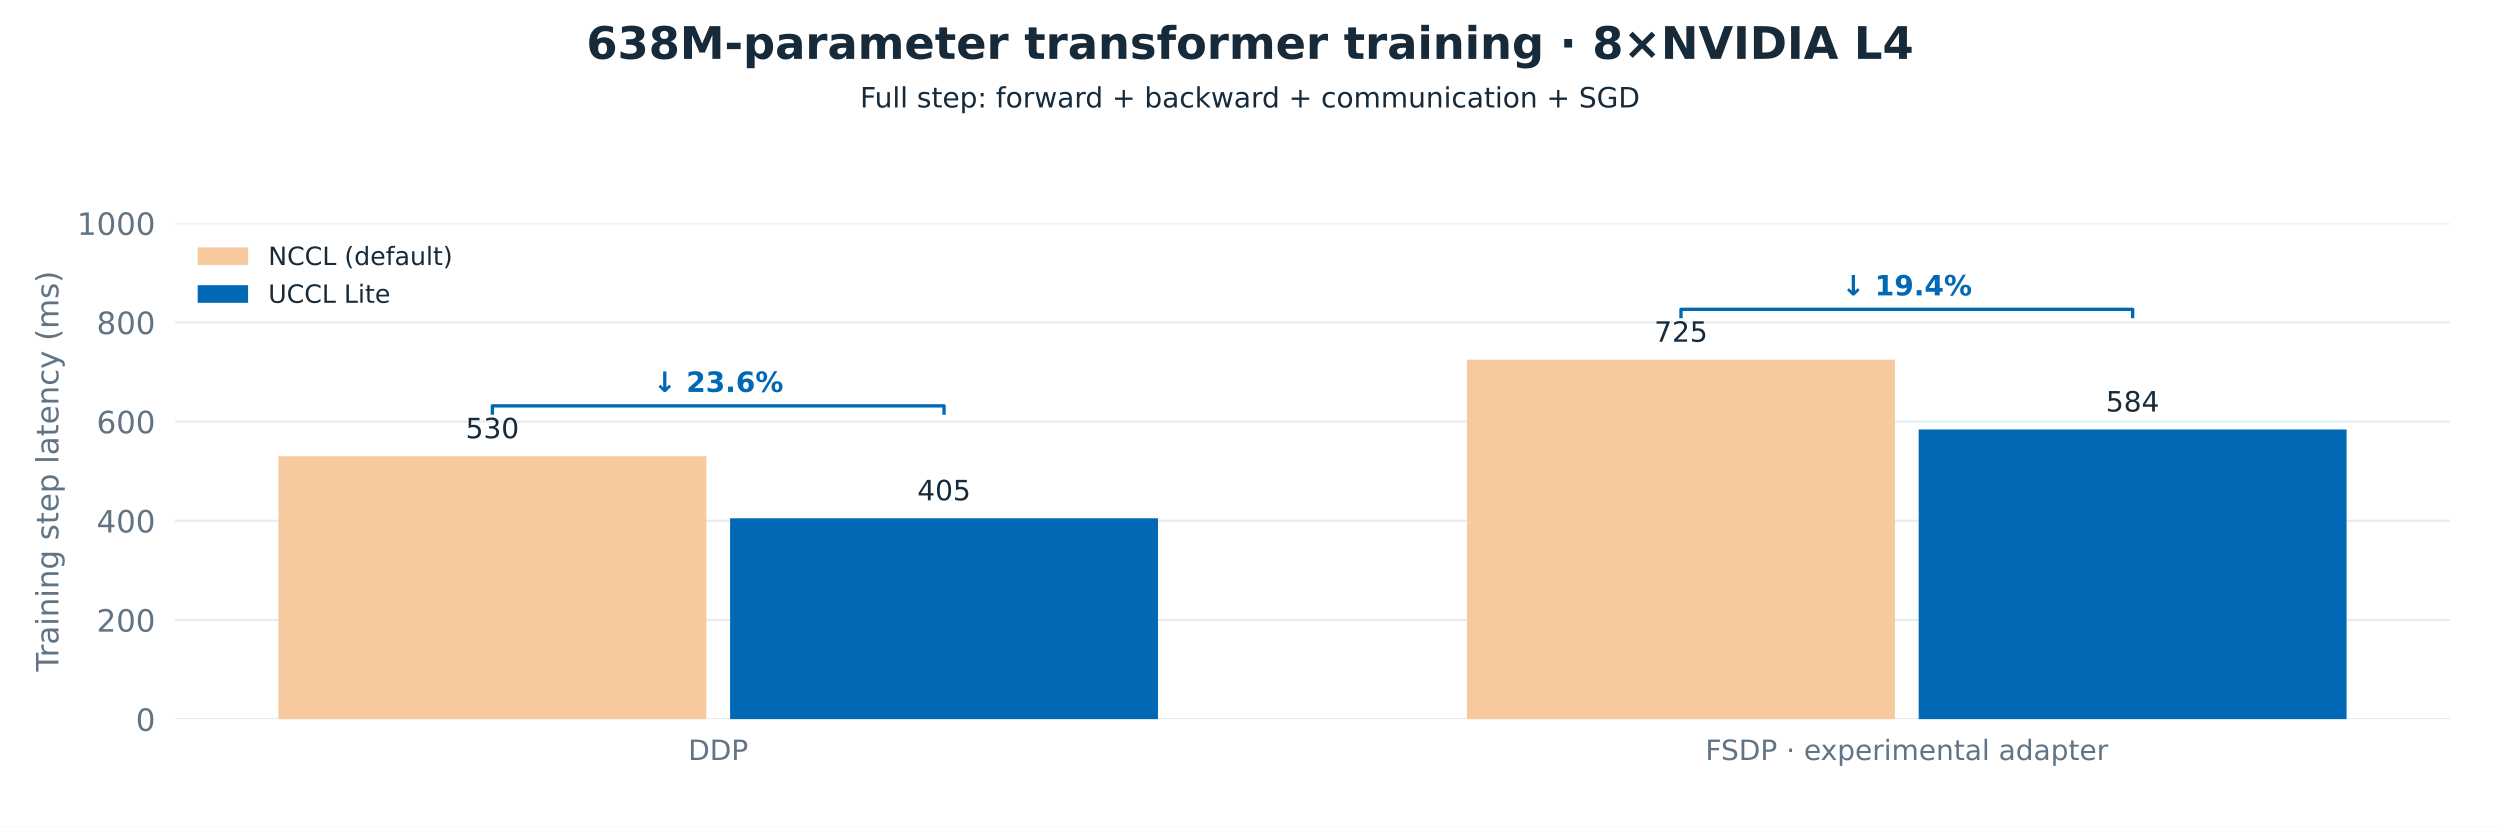
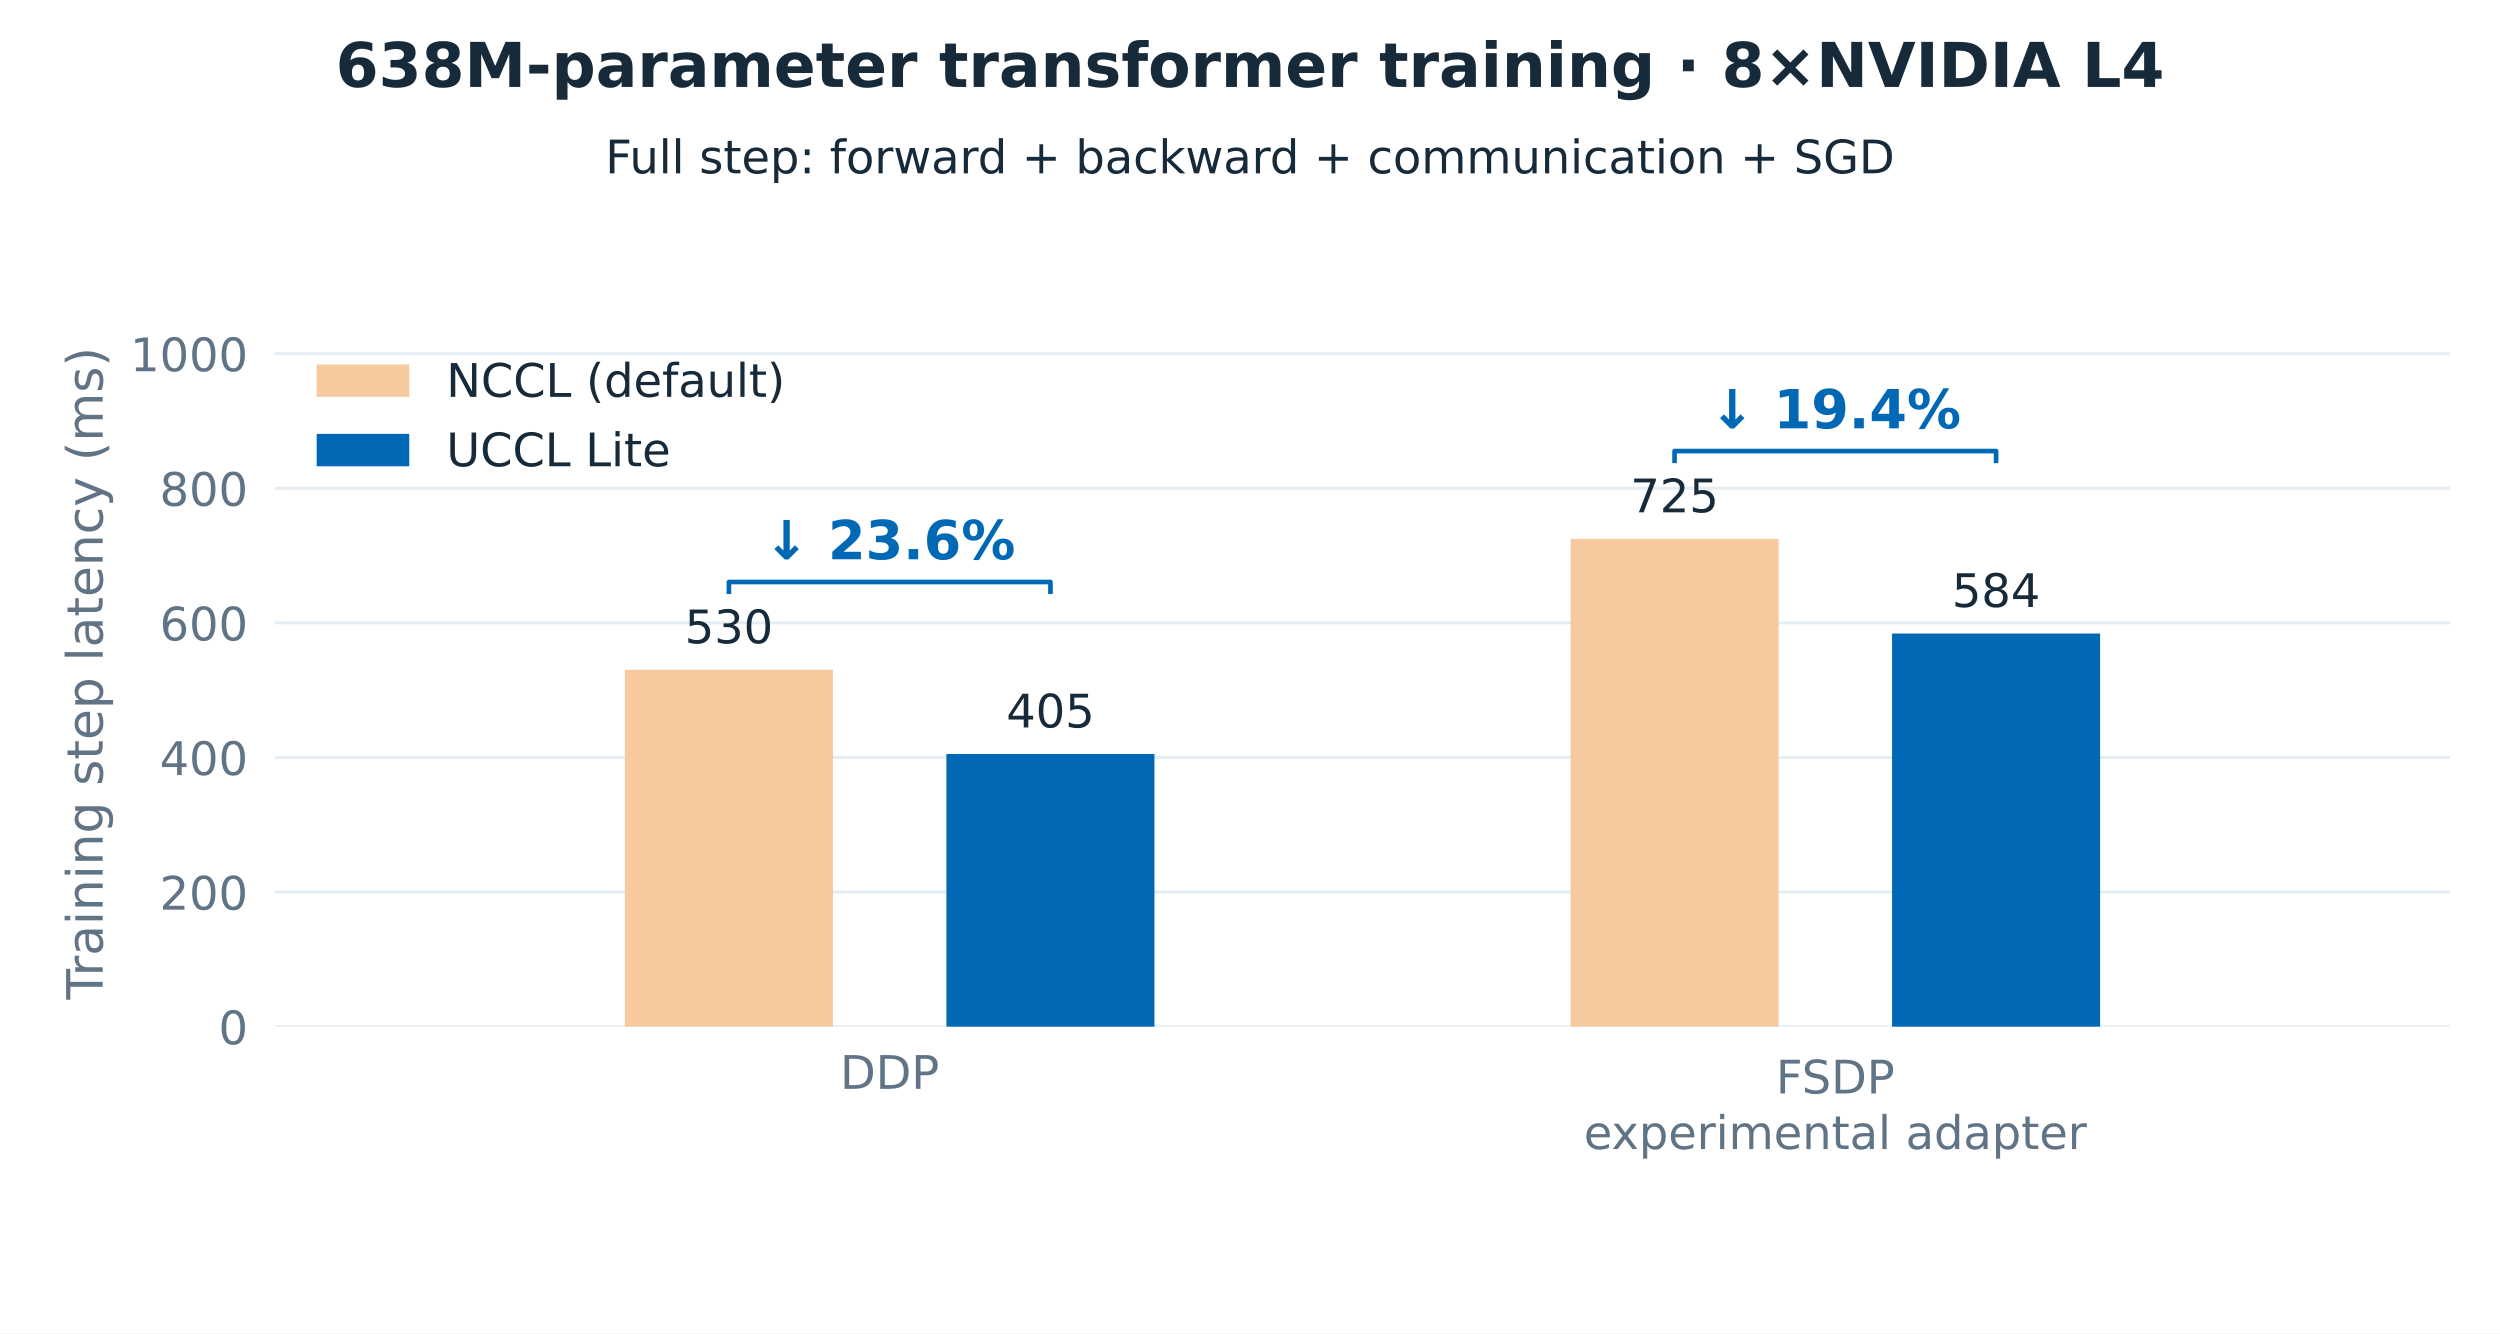
- <svg xmlns="http://www.w3.org/2000/svg" width="892.8pt" height="295.2pt" viewBox="0 0 892.8 295.2" version="1.1">
+ <svg xmlns="http://www.w3.org/2000/svg" width="648pt" height="345.6pt" viewBox="0 0 648 345.6" version="1.1">
  <defs>
    <style type="text/css">*{stroke-linejoin: round; stroke-linecap: butt}</style>
  </defs>
  <g id="figure_1">
    <g id="patch_1">
-       <path d="M 0 295.2 L 892.8 295.2 L 892.8 0 L 0 0 z " style="fill: #ffffff" />
+       <path d="M 0 345.6 L 648 345.6 L 648 0 L 0 0 z " style="fill: #ffffff" />
    </g>
    <g id="axes_1">
      <g id="patch_2">
-         <path d="M 62.496 256.824 L 874.944 256.824 L 874.944 79.704 L 62.496 79.704 z " style="fill: #ffffff" />
+         <path d="M 71.28 266.112 L 635.04 266.112 L 635.04 82.944 L 71.28 82.944 z " style="fill: #ffffff" />
      </g>
      <g id="matplotlib.axis_1">
        <g id="xtick_1">
          <g id="line2d_1" />
          <g id="text_1">
-             <text style="font-size: 10px; font-family: 'DejaVu Sans'; text-anchor: middle; fill: #607486" x="256.482" y="271.422" transform="rotate(-0 256.4818 271.4217)">DDP</text>
+             <text style="font-size: 12px; font-family: 'DejaVu Sans'; text-anchor: middle; fill: #607486" x="230.603" y="282.229" transform="rotate(-0 230.6035 282.2292)">DDP</text>
          </g>
        </g>
        <g id="xtick_2">
          <g id="line2d_2" />
          <g id="text_2">
-             <text style="font-size: 10px; font-family: 'DejaVu Sans'; text-anchor: middle; fill: #607486" x="680.958" y="271.422" transform="rotate(-0 680.9582 271.4224)">FSDP · experimental adapter</text>
+             <text style="font-size: 12px; font-family: 'DejaVu Sans'; fill: #607486" transform="translate(460.3237 283.4304)">FSDP</text>
+             <text style="font-size: 12px; font-family: 'DejaVu Sans'; fill: #607486" transform="translate(410.52 297.8336)">experimental adapter</text>
          </g>
        </g>
      </g>
      <g id="matplotlib.axis_2">
        <g id="ytick_1">
          <g id="line2d_3">
-             <path d="M 62.496 256.824 L 874.944 256.824 " clip-path="url(#p1ce03f023c)" style="fill: none; stroke: #e6edf2; stroke-width: 0.8; stroke-linecap: square" />
+             <path d="M 71.28 266.112 L 635.04 266.112 " clip-path="url(#p76176fe334)" style="fill: none; stroke: #e6edf2; stroke-width: 0.8; stroke-linecap: square" />
          </g>
          <g id="line2d_4" />
          <g id="text_3">
-             <text style="font-size: 11px; font-family: 'DejaVu Sans'; text-anchor: end; fill: #607486" x="55.496" y="261.003" transform="rotate(-0 55.496 261.0027)">0</text>
+             <text style="font-size: 12px; font-family: 'DejaVu Sans'; text-anchor: end; fill: #607486" x="64.28" y="270.671" transform="rotate(-0 64.28 270.6706)">0</text>
          </g>
        </g>
        <g id="ytick_2">
          <g id="line2d_5">
-             <path d="M 62.496 221.4 L 874.944 221.4 " clip-path="url(#p1ce03f023c)" style="fill: none; stroke: #e6edf2; stroke-width: 0.8; stroke-linecap: square" />
+             <path d="M 71.28 231.223 L 635.04 231.223 " clip-path="url(#p76176fe334)" style="fill: none; stroke: #e6edf2; stroke-width: 0.8; stroke-linecap: square" />
          </g>
          <g id="line2d_6" />
          <g id="text_4">
-             <text style="font-size: 11px; font-family: 'DejaVu Sans'; text-anchor: end; fill: #607486" x="55.496" y="225.579" transform="rotate(-0 55.496 225.5787)">200</text>
+             <text style="font-size: 12px; font-family: 'DejaVu Sans'; text-anchor: end; fill: #607486" x="64.28" y="235.781" transform="rotate(-0 64.28 235.7815)">200</text>
          </g>
        </g>
        <g id="ytick_3">
          <g id="line2d_7">
-             <path d="M 62.496 185.976 L 874.944 185.976 " clip-path="url(#p1ce03f023c)" style="fill: none; stroke: #e6edf2; stroke-width: 0.8; stroke-linecap: square" />
+             <path d="M 71.28 196.334 L 635.04 196.334 " clip-path="url(#p76176fe334)" style="fill: none; stroke: #e6edf2; stroke-width: 0.8; stroke-linecap: square" />
          </g>
          <g id="line2d_8" />
          <g id="text_5">
-             <text style="font-size: 11px; font-family: 'DejaVu Sans'; text-anchor: end; fill: #607486" x="55.496" y="190.155" transform="rotate(-0 55.496 190.1547)">400</text>
+             <text style="font-size: 12px; font-family: 'DejaVu Sans'; text-anchor: end; fill: #607486" x="64.28" y="200.892" transform="rotate(-0 64.28 200.8923)">400</text>
          </g>
        </g>
        <g id="ytick_4">
          <g id="line2d_9">
-             <path d="M 62.496 150.552 L 874.944 150.552 " clip-path="url(#p1ce03f023c)" style="fill: none; stroke: #e6edf2; stroke-width: 0.8; stroke-linecap: square" />
+             <path d="M 71.28 161.445 L 635.04 161.445 " clip-path="url(#p76176fe334)" style="fill: none; stroke: #e6edf2; stroke-width: 0.8; stroke-linecap: square" />
          </g>
          <g id="line2d_10" />
          <g id="text_6">
-             <text style="font-size: 11px; font-family: 'DejaVu Sans'; text-anchor: end; fill: #607486" x="55.496" y="154.731" transform="rotate(-0 55.496 154.7307)">600</text>
+             <text style="font-size: 12px; font-family: 'DejaVu Sans'; text-anchor: end; fill: #607486" x="64.28" y="166.003" transform="rotate(-0 64.28 166.0032)">600</text>
          </g>
        </g>
        <g id="ytick_5">
          <g id="line2d_11">
-             <path d="M 62.496 115.128 L 874.944 115.128 " clip-path="url(#p1ce03f023c)" style="fill: none; stroke: #e6edf2; stroke-width: 0.8; stroke-linecap: square" />
+             <path d="M 71.28 126.555 L 635.04 126.555 " clip-path="url(#p76176fe334)" style="fill: none; stroke: #e6edf2; stroke-width: 0.8; stroke-linecap: square" />
          </g>
          <g id="line2d_12" />
          <g id="text_7">
-             <text style="font-size: 11px; font-family: 'DejaVu Sans'; text-anchor: end; fill: #607486" x="55.496" y="119.307" transform="rotate(-0 55.496 119.3067)">800</text>
+             <text style="font-size: 12px; font-family: 'DejaVu Sans'; text-anchor: end; fill: #607486" x="64.28" y="131.114" transform="rotate(-0 64.28 131.114)">800</text>
          </g>
        </g>
        <g id="ytick_6">
          <g id="line2d_13">
-             <path d="M 62.496 79.704 L 874.944 79.704 " clip-path="url(#p1ce03f023c)" style="fill: none; stroke: #e6edf2; stroke-width: 0.8; stroke-linecap: square" />
+             <path d="M 71.28 91.666 L 635.04 91.666 " clip-path="url(#p76176fe334)" style="fill: none; stroke: #e6edf2; stroke-width: 0.8; stroke-linecap: square" />
          </g>
          <g id="line2d_14" />
          <g id="text_8">
-             <text style="font-size: 11px; font-family: 'DejaVu Sans'; text-anchor: end; fill: #607486" x="55.496" y="83.883" transform="rotate(-0 55.496 83.88271)">1000</text>
+             <text style="font-size: 12px; font-family: 'DejaVu Sans'; text-anchor: end; fill: #607486" x="64.28" y="96.225" transform="rotate(-0 64.28 96.22488)">1000</text>
          </g>
        </g>
        <g id="text_9">
-           <text style="font-size: 11px; font-family: 'DejaVu Sans'; text-anchor: middle; fill: #607486" x="20.858" y="168.264" transform="rotate(-90 20.85842 168.264)">Training step latency (ms)</text>
+           <text style="font-size: 13px; font-family: 'DejaVu Sans'; text-anchor: middle; fill: #607486" x="26.617" y="174.528" transform="rotate(-90 26.61695 174.528)">Training step latency (ms)</text>
        </g>
      </g>
      <g id="patch_3">
-         <path d="M 99.425 256.824 L 252.237 256.824 L 252.237 162.909 L 99.425 162.909 z " clip-path="url(#p1ce03f023c)" style="fill: #f6c99f" />
+         <path d="M 161.972 266.112 L 215.897 266.112 L 215.897 173.615 L 161.972 173.615 z " clip-path="url(#p76176fe334)" style="fill: #f6c99f" />
      </g>
      <g id="patch_4">
-         <path d="M 523.902 256.824 L 676.713 256.824 L 676.713 128.447 L 523.902 128.447 z " clip-path="url(#p1ce03f023c)" style="fill: #f6c99f" />
+         <path d="M 407.085 266.112 L 461.01 266.112 L 461.01 139.674 L 407.085 139.674 z " clip-path="url(#p76176fe334)" style="fill: #f6c99f" />
      </g>
      <g id="patch_5">
-         <path d="M 260.727 256.824 L 413.538 256.824 L 413.538 185.072 L 260.727 185.072 z " clip-path="url(#p1ce03f023c)" style="fill: #0068b5" />
+         <path d="M 245.31 266.112 L 299.235 266.112 L 299.235 195.443 L 245.31 195.443 z " clip-path="url(#p76176fe334)" style="fill: #0068b5" />
      </g>
      <g id="patch_6">
-         <path d="M 685.203 256.824 L 838.015 256.824 L 838.015 153.366 L 685.203 153.366 z " clip-path="url(#p1ce03f023c)" style="fill: #0068b5" />
+         <path d="M 490.423 266.112 L 544.348 266.112 L 544.348 164.216 L 490.423 164.216 z " clip-path="url(#p76176fe334)" style="fill: #0068b5" />
      </g>
      <g id="line2d_15">
-         <path d="M 175.831 147.504 L 175.831 144.936 L 337.132 144.936 L 337.132 147.504 " clip-path="url(#p1ce03f023c)" style="fill: none; stroke: #0068b5; stroke-width: 1.2; stroke-linecap: square" />
+         <path d="M 188.934 153.385 L 188.934 150.856 L 272.273 150.856 L 272.273 153.385 " clip-path="url(#p76176fe334)" style="fill: none; stroke: #0068b5; stroke-width: 1.2; stroke-linecap: square" />
      </g>
      <g id="line2d_16">
-         <path d="M 600.308 113.042 L 600.308 110.475 L 761.609 110.475 L 761.609 113.042 " clip-path="url(#p1ce03f023c)" style="fill: none; stroke: #0068b5; stroke-width: 1.2; stroke-linecap: square" />
+         <path d="M 434.047 119.444 L 434.047 116.915 L 517.386 116.915 L 517.386 119.444 " clip-path="url(#p76176fe334)" style="fill: none; stroke: #0068b5; stroke-width: 1.2; stroke-linecap: square" />
      </g>
      <g id="text_10">
-         <text style="font-size: 10px; font-family: 'DejaVu Sans'; text-anchor: middle; fill: #172a3a" x="175.831" y="156.507" transform="rotate(-0 175.8312 156.5067)">530</text>
+         <text style="font-size: 12px; font-family: 'DejaVu Sans'; text-anchor: middle; fill: #172a3a" x="188.934" y="166.732" transform="rotate(-0 188.9343 166.7322)">530</text>
      </g>
      <g id="text_11">
-         <text style="font-size: 10px; font-family: 'DejaVu Sans'; text-anchor: middle; fill: #172a3a" x="600.308" y="122.045" transform="rotate(-0 600.3077 122.045)">725</text>
+         <text style="font-size: 12px; font-family: 'DejaVu Sans'; text-anchor: middle; fill: #172a3a" x="434.047" y="132.791" transform="rotate(-0 434.0473 132.7909)">725</text>
      </g>
      <g id="text_12">
-         <text style="font-size: 10px; font-family: 'DejaVu Sans'; text-anchor: middle; fill: #172a3a" x="337.132" y="178.669" transform="rotate(-0 337.1323 178.6693)">405</text>
+         <text style="font-size: 12px; font-family: 'DejaVu Sans'; text-anchor: middle; fill: #172a3a" x="272.273" y="188.56" transform="rotate(-0 272.2727 188.5602)">405</text>
      </g>
      <g id="text_13">
-         <text style="font-size: 10px; font-family: 'DejaVu Sans'; text-anchor: middle; fill: #172a3a" x="761.609" y="146.964" transform="rotate(-0 761.6088 146.9639)">584</text>
+         <text style="font-size: 12px; font-family: 'DejaVu Sans'; text-anchor: middle; fill: #172a3a" x="517.386" y="157.334" transform="rotate(-0 517.3857 157.3335)">584</text>
      </g>
      <g id="text_14">
-         <text style="font-weight: 700; font-size: 10px; font-family: 'DejaVu Sans'; text-anchor: middle; fill: #0068b5" x="256.482" y="139.966" transform="rotate(-0 256.4818 139.9664)">↓ 23.6%</text>
+         <text style="font-weight: 700; font-size: 14px; font-family: 'DejaVu Sans'; text-anchor: middle; fill: #0068b5" x="230.603" y="144.964" transform="rotate(-0 230.6035 144.9641)">↓ 23.6%</text>
      </g>
      <g id="text_15">
-         <text style="font-weight: 700; font-size: 10px; font-family: 'DejaVu Sans'; text-anchor: middle; fill: #0068b5" x="680.958" y="105.505" transform="rotate(-0 680.9582 105.5047)">↓ 19.4%</text>
+         <text style="font-weight: 700; font-size: 14px; font-family: 'DejaVu Sans'; text-anchor: middle; fill: #0068b5" x="475.717" y="111.023" transform="rotate(-0 475.7165 111.0227)">↓ 19.4%</text>
      </g>
      <g id="legend_1">
        <g id="patch_7">
-           <path d="M 70.596 94.643 L 88.596 94.643 L 88.596 88.343 L 70.596 88.343 z " style="fill: #f6c99f" />
+           <path d="M 82.08 102.862 L 106.08 102.862 L 106.08 94.462 L 82.08 94.462 z " style="fill: #f6c99f" />
        </g>
        <g id="text_16">
-           <text style="font-size: 9px; font-family: 'DejaVu Sans'; text-anchor: start; fill: #172a3a" x="95.796" y="94.643" transform="rotate(-0 95.796 94.64259)">NCCL (default)</text>
+           <text style="font-size: 12px; font-family: 'DejaVu Sans'; text-anchor: start; fill: #172a3a" x="115.68" y="102.862" transform="rotate(-0 115.68 102.8621)">NCCL (default)</text>
        </g>
        <g id="patch_8">
-           <path d="M 70.596 108.143 L 88.596 108.143 L 88.596 101.843 L 70.596 101.843 z " style="fill: #0068b5" />
+           <path d="M 82.08 120.863 L 106.08 120.863 L 106.08 112.463 L 82.08 112.463 z " style="fill: #0068b5" />
        </g>
        <g id="text_17">
-           <text style="font-size: 9px; font-family: 'DejaVu Sans'; text-anchor: start; fill: #172a3a" x="95.796" y="108.143" transform="rotate(-0 95.796 108.1433)">UCCL Lite</text>
+           <text style="font-size: 12px; font-family: 'DejaVu Sans'; text-anchor: start; fill: #172a3a" x="115.68" y="120.863" transform="rotate(-0 115.68 120.8631)">UCCL Lite</text>
        </g>
      </g>
    </g>
    <g id="text_18">
-       <text style="font-weight: 700; font-size: 16px; font-family: 'DejaVu Sans'; text-anchor: middle; fill: #172a3a" x="446.4" y="21.014" transform="rotate(-0 446.4 21.0135)">638M-parameter transformer training · 8×NVIDIA L4</text>
+       <text style="font-weight: 700; font-size: 16px; font-family: 'DejaVu Sans'; text-anchor: middle; fill: #172a3a" x="324" y="22.526" transform="rotate(-0 324 22.5255)">638M-parameter transformer training · 8×NVIDIA L4</text>
    </g>
    <g id="text_19">
-       <text style="font-size: 10px; font-family: 'DejaVu Sans'; text-anchor: middle; fill: #172a3a" x="446.4" y="38.376" transform="rotate(-0 446.4 38.376)">Full step: forward + backward + communication + SGD</text>
+       <text style="font-size: 12px; font-family: 'DejaVu Sans'; text-anchor: middle; fill: #172a3a" x="324" y="44.928" transform="rotate(-0 324 44.928)">Full step: forward + backward + communication + SGD</text>
    </g>
  </g>
  <defs>
-     <clipPath id="p1ce03f023c">
-       <rect x="62.496" y="79.704" width="812.448" height="177.12" />
+     <clipPath id="p76176fe334">
+       <rect x="71.28" y="82.944" width="563.76" height="183.168" />
    </clipPath>
  </defs>
</svg>
